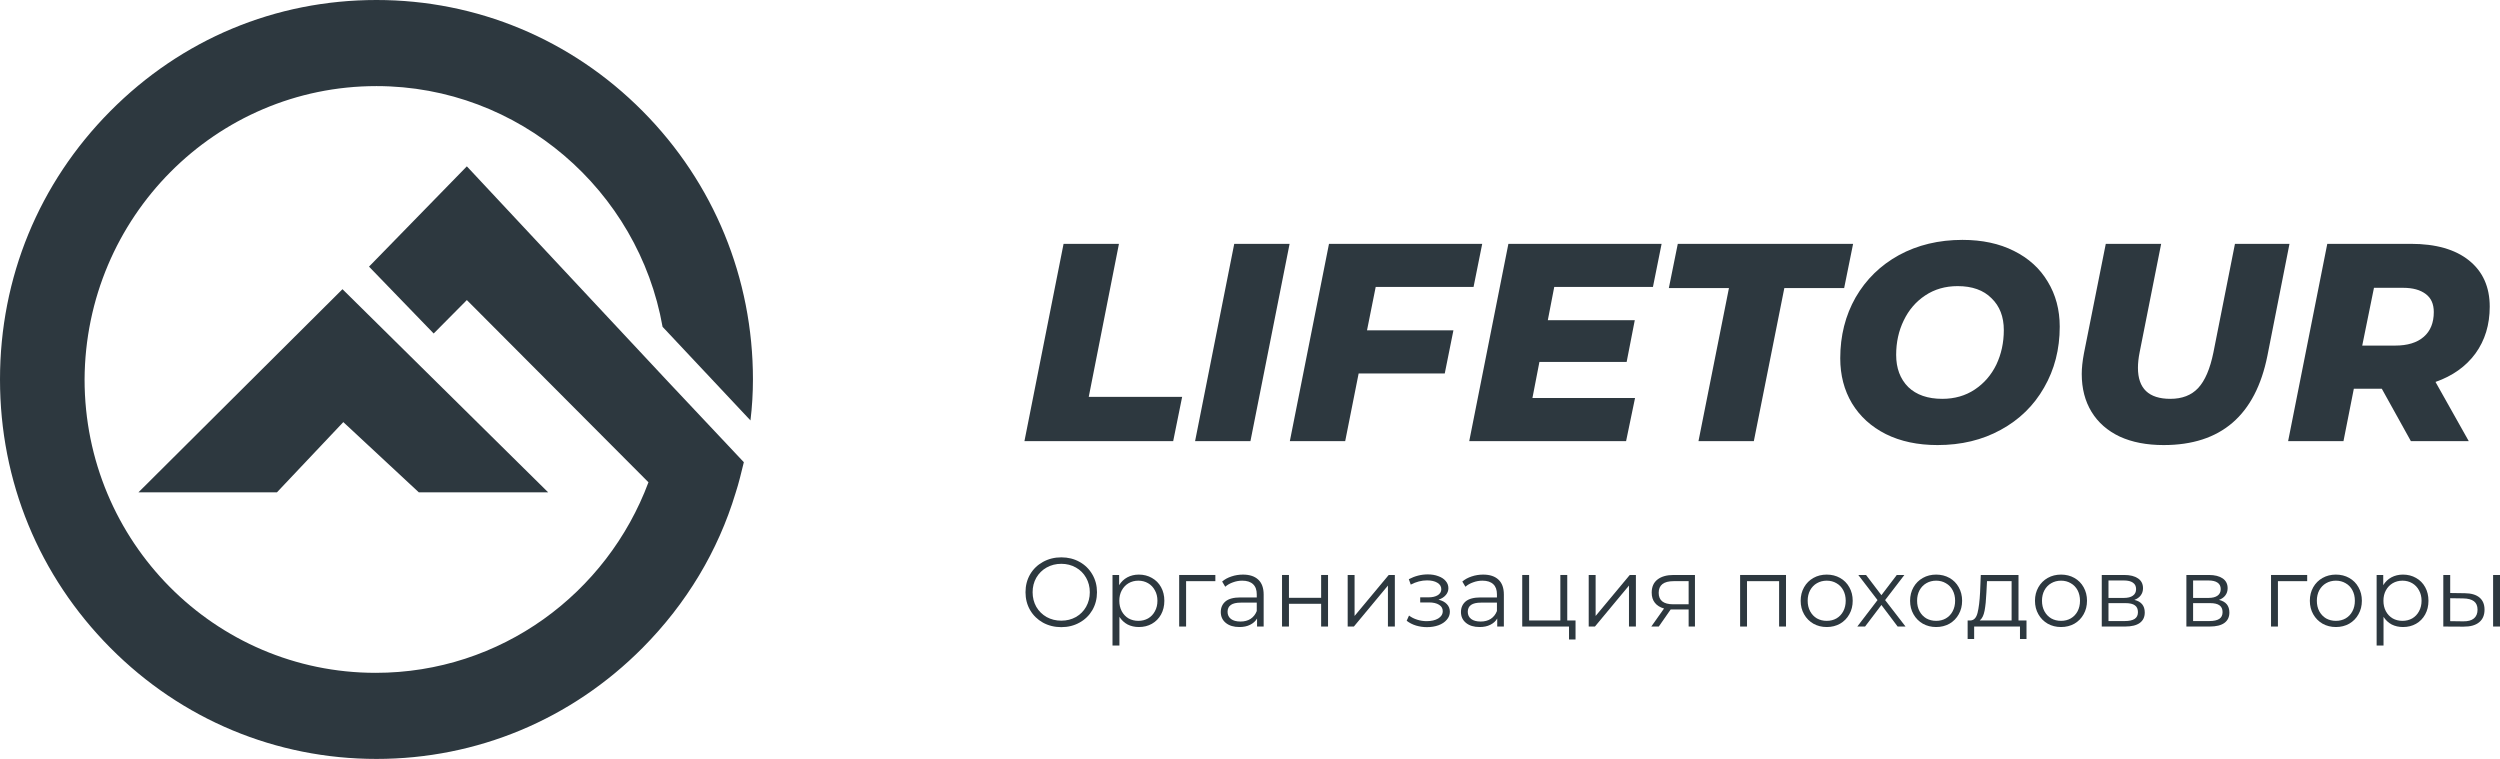
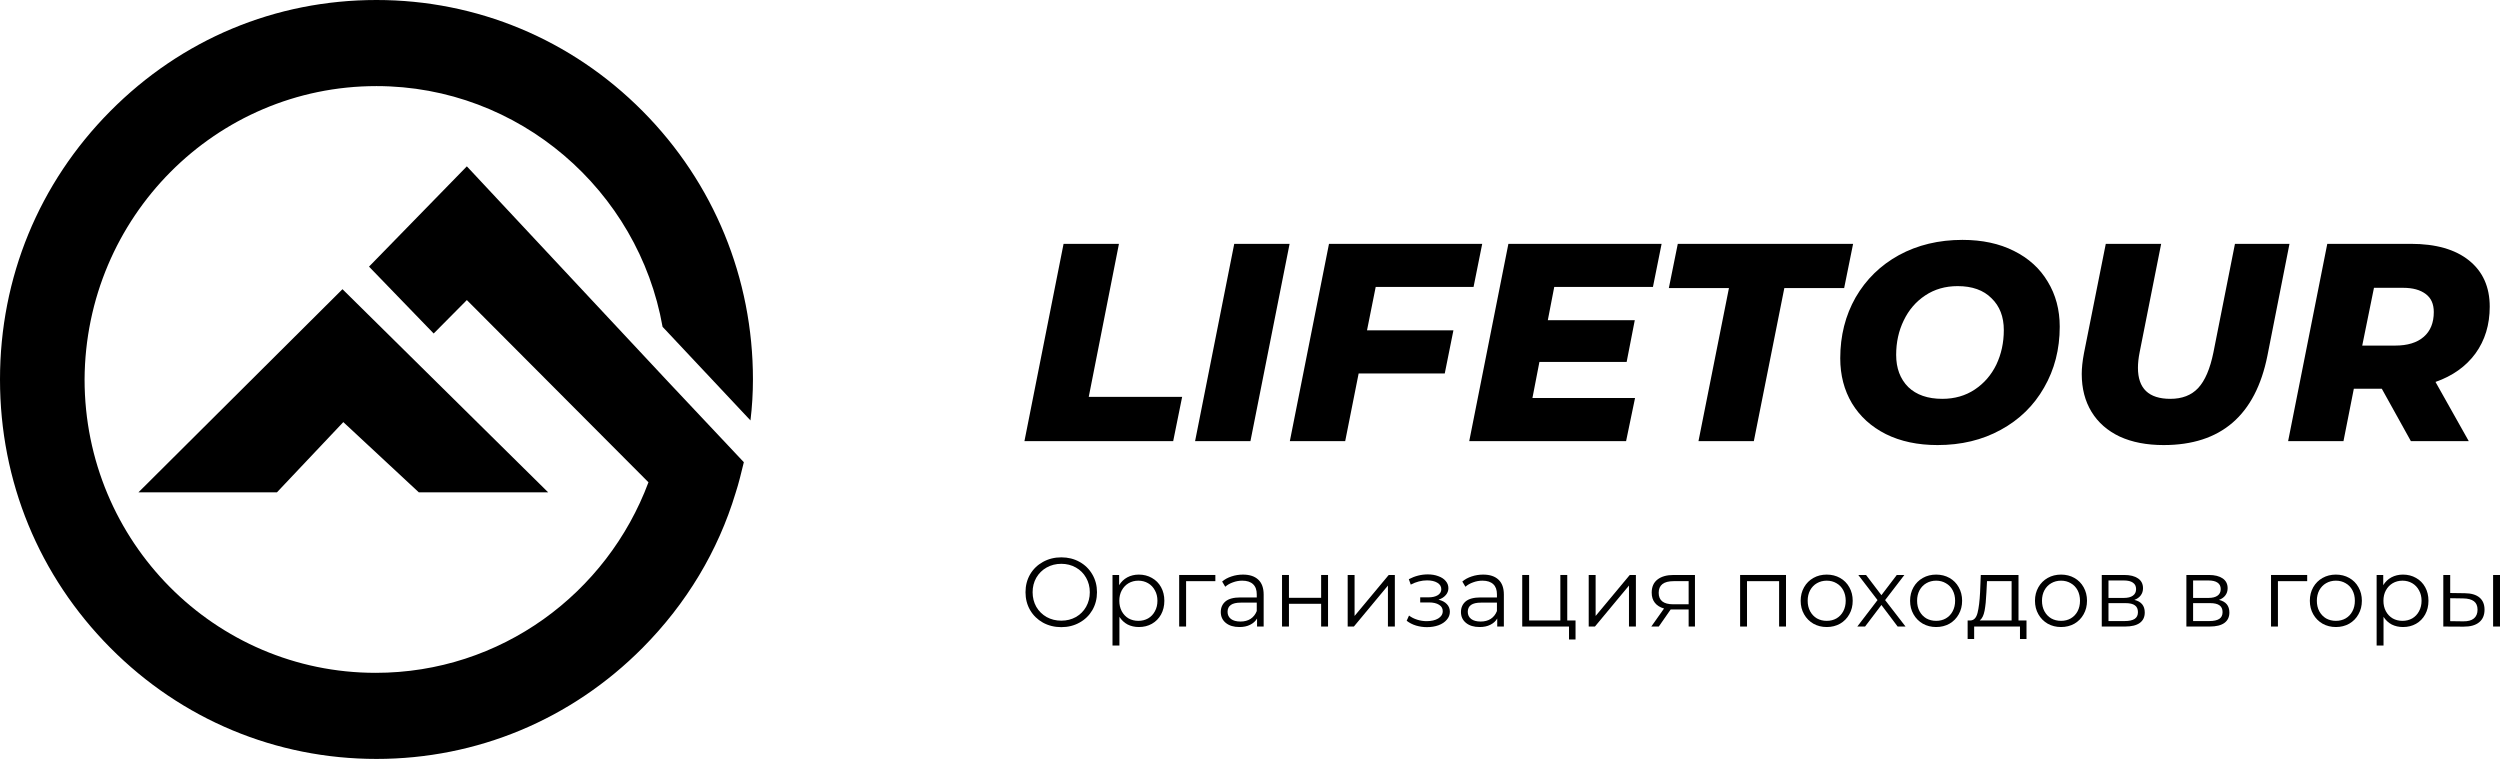
<svg xmlns="http://www.w3.org/2000/svg" width="112" height="34" viewBox="0 0 112 34" fill="none">
-   <path d="M12.408 22.055L15.38 18.91L18.761 22.055H24.556L15.343 12.956L6.204 22.055H12.408Z" fill="#2D383F" />
-   <path d="M20.915 7.452L16.532 11.945L19.429 14.941L20.915 13.443L29.051 21.606C27.194 26.586 22.439 30.143 16.829 30.143C9.622 30.143 3.789 24.264 3.789 17C3.826 9.736 9.659 3.857 16.866 3.857C23.256 3.857 28.605 8.537 29.683 14.641L33.621 18.835C33.695 18.236 33.732 17.599 33.732 17C33.732 12.469 31.986 8.2 28.791 4.98C25.596 1.76 21.361 0 16.866 0C12.334 0 8.136 1.76 4.941 4.98C1.746 8.2 0 12.432 0 17C0 21.568 1.746 25.8 4.941 29.02C8.136 32.24 12.371 34 16.866 34C21.361 34 25.596 32.24 28.791 29.02C30.76 27.035 32.172 24.676 32.952 22.093C33.101 21.643 33.212 21.156 33.324 20.707L29.906 17.075L20.915 7.452Z" fill="#2D383F" />
-   <path d="M47.648 10.924H50.129L48.776 17.78H52.96L52.559 19.762H45.895L47.648 10.924Z" fill="#2D383F" />
-   <path d="M55.294 10.924H57.774L56.02 19.762H53.54L55.294 10.924Z" fill="#2D383F" />
-   <path d="M61.631 12.856L61.242 14.8H65.113L64.725 16.732H60.867L60.265 19.762H57.785L59.539 10.924H66.403L66.015 12.856H61.631Z" fill="#2D383F" />
-   <path d="M69.63 12.856L69.342 14.346H73.238L72.874 16.214H68.966L68.653 17.83H73.25L72.849 19.762H65.822L67.576 10.924H74.44L74.052 12.856H69.63Z" fill="#2D383F" />
-   <path d="M77.457 12.906H74.764L75.165 10.924H83.019L82.618 12.906H79.938L78.572 19.762H76.092L77.457 12.906Z" fill="#2D383F" />
-   <path d="M86.802 19.939C85.917 19.939 85.144 19.775 84.485 19.447C83.833 19.118 83.328 18.66 82.969 18.07C82.618 17.481 82.443 16.808 82.443 16.05C82.443 15.04 82.673 14.131 83.132 13.323C83.6 12.515 84.247 11.884 85.073 11.429C85.909 10.975 86.856 10.747 87.917 10.747C88.802 10.747 89.57 10.912 90.222 11.24C90.882 11.568 91.387 12.027 91.737 12.616C92.097 13.205 92.276 13.879 92.276 14.636C92.276 15.646 92.042 16.555 91.575 17.363C91.115 18.171 90.468 18.803 89.633 19.257C88.806 19.712 87.863 19.939 86.802 19.939ZM87.015 17.868C87.566 17.868 88.051 17.729 88.468 17.452C88.886 17.174 89.207 16.803 89.433 16.341C89.658 15.869 89.771 15.352 89.771 14.788C89.771 14.19 89.587 13.714 89.22 13.361C88.861 12.999 88.355 12.818 87.704 12.818C87.153 12.818 86.668 12.957 86.251 13.235C85.833 13.512 85.512 13.887 85.286 14.358C85.061 14.821 84.948 15.335 84.948 15.899C84.948 16.496 85.128 16.976 85.487 17.338C85.854 17.692 86.364 17.868 87.015 17.868Z" fill="#2D383F" />
-   <path d="M96.932 19.939C96.172 19.939 95.517 19.813 94.966 19.56C94.415 19.299 93.993 18.929 93.7 18.449C93.408 17.969 93.262 17.405 93.262 16.757C93.262 16.488 93.295 16.176 93.362 15.823L94.339 10.924H96.82L95.855 15.785C95.805 16.038 95.78 16.269 95.78 16.48C95.78 17.405 96.264 17.868 97.233 17.868C97.759 17.868 98.172 17.708 98.473 17.389C98.782 17.06 99.012 16.526 99.162 15.785L100.126 10.924H102.569L101.58 15.937C101.045 18.605 99.496 19.939 96.932 19.939Z" fill="#2D383F" />
-   <path d="M111.54 13.74C111.54 14.548 111.327 15.246 110.901 15.835C110.475 16.416 109.878 16.841 109.11 17.111L110.6 19.762H108.007L106.704 17.414H105.452L104.988 19.762H102.508L104.262 10.924H108.007C109.126 10.924 109.995 11.172 110.613 11.669C111.231 12.166 111.54 12.856 111.54 13.74ZM109.034 13.98C109.034 13.618 108.913 13.348 108.671 13.171C108.429 12.986 108.091 12.894 107.656 12.894H106.354L105.828 15.482H107.306C107.857 15.482 108.283 15.352 108.583 15.091C108.884 14.83 109.034 14.459 109.034 13.98Z" fill="#2D383F" />
-   <path d="M47.546 28.096C47.244 28.096 46.969 28.028 46.723 27.893C46.479 27.756 46.287 27.569 46.148 27.331C46.011 27.094 45.943 26.828 45.943 26.532C45.943 26.236 46.011 25.97 46.148 25.733C46.287 25.496 46.479 25.31 46.723 25.175C46.969 25.038 47.244 24.969 47.546 24.969C47.848 24.969 48.12 25.036 48.361 25.171C48.605 25.305 48.797 25.493 48.936 25.733C49.075 25.97 49.145 26.236 49.145 26.532C49.145 26.828 49.075 27.096 48.936 27.336C48.797 27.573 48.605 27.759 48.361 27.893C48.12 28.028 47.848 28.096 47.546 28.096ZM47.546 27.806C47.787 27.806 48.005 27.752 48.2 27.643C48.394 27.532 48.547 27.38 48.657 27.186C48.767 26.99 48.823 26.772 48.823 26.532C48.823 26.292 48.767 26.075 48.657 25.882C48.547 25.686 48.394 25.534 48.2 25.425C48.005 25.314 47.787 25.259 47.546 25.259C47.305 25.259 47.086 25.314 46.888 25.425C46.694 25.534 46.54 25.686 46.426 25.882C46.316 26.075 46.261 26.292 46.261 26.532C46.261 26.772 46.316 26.99 46.426 27.186C46.54 27.38 46.694 27.532 46.888 27.643C47.086 27.752 47.305 27.806 47.546 27.806Z" fill="#2D383F" />
-   <path d="M51.021 25.742C51.236 25.742 51.431 25.791 51.605 25.891C51.779 25.988 51.916 26.125 52.015 26.304C52.113 26.482 52.163 26.686 52.163 26.914C52.163 27.145 52.113 27.35 52.015 27.529C51.916 27.708 51.779 27.847 51.605 27.946C51.434 28.043 51.239 28.091 51.021 28.091C50.835 28.091 50.667 28.053 50.516 27.977C50.368 27.898 50.246 27.784 50.15 27.634V28.921H49.84V25.759H50.137V26.216C50.23 26.064 50.352 25.947 50.503 25.865C50.657 25.783 50.83 25.742 51.021 25.742ZM50.999 27.814C51.159 27.814 51.304 27.778 51.435 27.705C51.566 27.629 51.667 27.522 51.74 27.384C51.816 27.247 51.853 27.09 51.853 26.914C51.853 26.738 51.816 26.583 51.74 26.449C51.667 26.311 51.566 26.204 51.435 26.128C51.304 26.052 51.159 26.014 50.999 26.014C50.837 26.014 50.69 26.052 50.559 26.128C50.431 26.204 50.33 26.311 50.254 26.449C50.182 26.583 50.145 26.738 50.145 26.914C50.145 27.09 50.182 27.247 50.254 27.384C50.33 27.522 50.431 27.629 50.559 27.705C50.69 27.778 50.837 27.814 50.999 27.814Z" fill="#2D383F" />
-   <path d="M54.448 26.036H53.137V28.069H52.827V25.759H54.448V26.036Z" fill="#2D383F" />
-   <path d="M55.684 25.742C55.983 25.742 56.212 25.818 56.372 25.97C56.532 26.119 56.612 26.342 56.612 26.637V28.069H56.316V27.709C56.246 27.829 56.143 27.923 56.006 27.99C55.873 28.058 55.713 28.091 55.527 28.091C55.271 28.091 55.068 28.03 54.917 27.907C54.766 27.784 54.691 27.621 54.691 27.419C54.691 27.223 54.76 27.065 54.9 26.945C55.042 26.825 55.267 26.765 55.575 26.765H56.303V26.624C56.303 26.425 56.247 26.274 56.137 26.172C56.027 26.067 55.865 26.014 55.653 26.014C55.508 26.014 55.369 26.039 55.235 26.089C55.102 26.135 54.987 26.201 54.891 26.286L54.752 26.053C54.868 25.954 55.007 25.878 55.17 25.825C55.332 25.77 55.504 25.742 55.684 25.742ZM55.575 27.845C55.749 27.845 55.899 27.806 56.024 27.727C56.149 27.645 56.242 27.528 56.303 27.375V26.998H55.584C55.191 26.998 54.995 27.135 54.995 27.41C54.995 27.545 55.046 27.652 55.148 27.731C55.25 27.807 55.392 27.845 55.575 27.845Z" fill="#2D383F" />
-   <path d="M57.435 25.759H57.745V26.782H59.187V25.759H59.496V28.069H59.187V27.05H57.745V28.069H57.435V25.759Z" fill="#2D383F" />
-   <path d="M60.376 25.759H60.685V27.595L62.214 25.759H62.489V28.069H62.179V26.233L60.654 28.069H60.376V25.759Z" fill="#2D383F" />
-   <path d="M64.444 26.866C64.606 26.904 64.731 26.97 64.819 27.064C64.909 27.157 64.954 27.271 64.954 27.406C64.954 27.541 64.907 27.661 64.814 27.766C64.724 27.872 64.601 27.954 64.444 28.012C64.287 28.068 64.114 28.096 63.925 28.096C63.76 28.096 63.597 28.072 63.437 28.025C63.278 27.976 63.138 27.904 63.019 27.81L63.124 27.577C63.228 27.656 63.35 27.718 63.49 27.762C63.629 27.806 63.77 27.828 63.912 27.828C64.124 27.828 64.297 27.788 64.431 27.709C64.567 27.627 64.635 27.517 64.635 27.38C64.635 27.257 64.58 27.162 64.47 27.094C64.36 27.024 64.209 26.989 64.017 26.989H63.625V26.761H63.999C64.171 26.761 64.309 26.728 64.413 26.664C64.518 26.597 64.57 26.507 64.57 26.396C64.57 26.273 64.511 26.176 64.391 26.106C64.275 26.036 64.123 26.001 63.934 26.001C63.687 26.001 63.443 26.064 63.202 26.19L63.115 25.948C63.388 25.805 63.671 25.733 63.965 25.733C64.139 25.733 64.296 25.759 64.435 25.812C64.577 25.862 64.688 25.933 64.766 26.027C64.848 26.121 64.888 26.229 64.888 26.352C64.888 26.469 64.848 26.573 64.766 26.664C64.688 26.755 64.58 26.822 64.444 26.866Z" fill="#2D383F" />
-   <path d="M66.445 25.742C66.744 25.742 66.973 25.818 67.133 25.97C67.293 26.119 67.373 26.342 67.373 26.637V28.069H67.076V27.709C67.007 27.829 66.903 27.923 66.767 27.99C66.633 28.058 66.474 28.091 66.288 28.091C66.032 28.091 65.829 28.03 65.678 27.907C65.527 27.784 65.451 27.621 65.451 27.419C65.451 27.223 65.521 27.065 65.66 26.945C65.802 26.825 66.028 26.765 66.335 26.765H67.063V26.624C67.063 26.425 67.008 26.274 66.898 26.172C66.787 26.067 66.626 26.014 66.414 26.014C66.269 26.014 66.129 26.039 65.996 26.089C65.862 26.135 65.747 26.201 65.651 26.286L65.512 26.053C65.628 25.954 65.768 25.878 65.93 25.825C66.093 25.77 66.264 25.742 66.445 25.742ZM66.335 27.845C66.51 27.845 66.659 27.806 66.784 27.727C66.909 27.645 67.002 27.528 67.063 27.375V26.998H66.344C65.952 26.998 65.756 27.135 65.756 27.41C65.756 27.545 65.807 27.652 65.909 27.731C66.01 27.807 66.153 27.845 66.335 27.845Z" fill="#2D383F" />
-   <path d="M70.584 27.797V28.649H70.292V28.069H68.196V25.759H68.505V27.797H69.904V25.759H70.213V27.797H70.584Z" fill="#2D383F" />
-   <path d="M71.174 25.759H71.484V27.595L73.013 25.759H73.288V28.069H72.978V26.233L71.453 28.069H71.174V25.759Z" fill="#2D383F" />
-   <path d="M75.934 25.759V28.069H75.651V27.305H74.845L74.314 28.069H73.978L74.549 27.261C74.372 27.211 74.235 27.127 74.139 27.006C74.043 26.886 73.996 26.734 73.996 26.55C73.996 26.292 74.083 26.096 74.257 25.961C74.431 25.827 74.669 25.759 74.972 25.759H75.934ZM74.309 26.558C74.309 26.901 74.526 27.072 74.958 27.072H75.651V26.036H74.98C74.533 26.036 74.309 26.21 74.309 26.558Z" fill="#2D383F" />
-   <path d="M80.013 25.759V28.069H79.704V26.036H78.266V28.069H77.957V25.759H80.013Z" fill="#2D383F" />
-   <path d="M81.838 28.091C81.617 28.091 81.418 28.041 81.241 27.942C81.064 27.839 80.924 27.699 80.823 27.52C80.721 27.342 80.67 27.14 80.67 26.914C80.67 26.689 80.721 26.487 80.823 26.308C80.924 26.13 81.064 25.991 81.241 25.891C81.418 25.791 81.617 25.742 81.838 25.742C82.059 25.742 82.258 25.791 82.435 25.891C82.612 25.991 82.75 26.13 82.849 26.308C82.951 26.487 83.001 26.689 83.001 26.914C83.001 27.14 82.951 27.342 82.849 27.52C82.75 27.699 82.612 27.839 82.435 27.942C82.258 28.041 82.059 28.091 81.838 28.091ZM81.838 27.814C82.001 27.814 82.146 27.778 82.274 27.705C82.404 27.629 82.506 27.522 82.579 27.384C82.651 27.247 82.688 27.09 82.688 26.914C82.688 26.738 82.651 26.582 82.579 26.444C82.506 26.307 82.404 26.201 82.274 26.128C82.146 26.052 82.001 26.014 81.838 26.014C81.675 26.014 81.529 26.052 81.398 26.128C81.27 26.201 81.168 26.307 81.093 26.444C81.02 26.582 80.984 26.738 80.984 26.914C80.984 27.09 81.02 27.247 81.093 27.384C81.168 27.522 81.27 27.629 81.398 27.705C81.529 27.778 81.675 27.814 81.838 27.814Z" fill="#2D383F" />
-   <path d="M85.015 28.069L84.287 27.103L83.555 28.069H83.207L84.113 26.884L83.251 25.759H83.599L84.287 26.664L84.976 25.759H85.316L84.453 26.884L85.368 28.069H85.015Z" fill="#2D383F" />
-   <path d="M86.74 28.091C86.519 28.091 86.32 28.041 86.143 27.942C85.966 27.839 85.826 27.699 85.725 27.52C85.623 27.342 85.572 27.14 85.572 26.914C85.572 26.689 85.623 26.487 85.725 26.308C85.826 26.13 85.966 25.991 86.143 25.891C86.32 25.791 86.519 25.742 86.74 25.742C86.96 25.742 87.159 25.791 87.337 25.891C87.514 25.991 87.652 26.13 87.751 26.308C87.852 26.487 87.903 26.689 87.903 26.914C87.903 27.14 87.852 27.342 87.751 27.52C87.652 27.699 87.514 27.839 87.337 27.942C87.159 28.041 86.96 28.091 86.74 28.091ZM86.74 27.814C86.902 27.814 87.048 27.778 87.175 27.705C87.306 27.629 87.408 27.522 87.48 27.384C87.553 27.247 87.589 27.09 87.589 26.914C87.589 26.738 87.553 26.582 87.48 26.444C87.408 26.307 87.306 26.201 87.175 26.128C87.048 26.052 86.902 26.014 86.74 26.014C86.577 26.014 86.43 26.052 86.3 26.128C86.172 26.201 86.07 26.307 85.995 26.444C85.922 26.582 85.886 26.738 85.886 26.914C85.886 27.09 85.922 27.247 85.995 27.384C86.07 27.522 86.172 27.629 86.3 27.705C86.43 27.778 86.577 27.814 86.74 27.814Z" fill="#2D383F" />
-   <path d="M90.787 27.797V28.627H90.495V28.069H88.442V28.627H88.15V27.797H88.281C88.435 27.788 88.54 27.674 88.595 27.454C88.65 27.235 88.688 26.927 88.708 26.532L88.739 25.759H90.429V27.797H90.787ZM88.991 26.55C88.977 26.878 88.949 27.148 88.909 27.362C88.868 27.573 88.795 27.718 88.691 27.797H90.12V26.036H89.018L88.991 26.55Z" fill="#2D383F" />
-   <path d="M92.335 28.091C92.114 28.091 91.915 28.041 91.738 27.942C91.561 27.839 91.421 27.699 91.32 27.52C91.218 27.342 91.167 27.14 91.167 26.914C91.167 26.689 91.218 26.487 91.32 26.308C91.421 26.13 91.561 25.991 91.738 25.891C91.915 25.791 92.114 25.742 92.335 25.742C92.556 25.742 92.755 25.791 92.932 25.891C93.109 25.991 93.247 26.13 93.346 26.308C93.447 26.487 93.498 26.689 93.498 26.914C93.498 27.14 93.447 27.342 93.346 27.52C93.247 27.699 93.109 27.839 92.932 27.942C92.755 28.041 92.556 28.091 92.335 28.091ZM92.335 27.814C92.498 27.814 92.643 27.778 92.77 27.705C92.901 27.629 93.003 27.522 93.076 27.384C93.148 27.247 93.184 27.09 93.184 26.914C93.184 26.738 93.148 26.582 93.076 26.444C93.003 26.307 92.901 26.201 92.77 26.128C92.643 26.052 92.498 26.014 92.335 26.014C92.172 26.014 92.025 26.052 91.895 26.128C91.767 26.201 91.665 26.307 91.59 26.444C91.517 26.582 91.481 26.738 91.481 26.914C91.481 27.09 91.517 27.247 91.59 27.384C91.665 27.522 91.767 27.629 91.895 27.705C92.025 27.778 92.172 27.814 92.335 27.814Z" fill="#2D383F" />
-   <path d="M95.619 26.875C95.93 26.948 96.085 27.137 96.085 27.441C96.085 27.643 96.011 27.798 95.863 27.907C95.715 28.015 95.494 28.069 95.201 28.069H94.159V25.759H95.17C95.432 25.759 95.636 25.811 95.784 25.913C95.933 26.015 96.007 26.162 96.007 26.352C96.007 26.478 95.972 26.586 95.902 26.677C95.835 26.765 95.741 26.831 95.619 26.875ZM94.46 26.787H95.148C95.326 26.787 95.461 26.753 95.553 26.686C95.649 26.619 95.697 26.52 95.697 26.392C95.697 26.263 95.649 26.166 95.553 26.102C95.461 26.037 95.326 26.005 95.148 26.005H94.46V26.787ZM95.188 27.823C95.385 27.823 95.533 27.791 95.632 27.727C95.731 27.662 95.78 27.561 95.78 27.424C95.78 27.286 95.735 27.185 95.645 27.121C95.555 27.053 95.413 27.02 95.218 27.02H94.46V27.823H95.188Z" fill="#2D383F" />
-   <path d="M99.41 26.875C99.721 26.948 99.876 27.137 99.876 27.441C99.876 27.643 99.802 27.798 99.654 27.907C99.506 28.015 99.285 28.069 98.992 28.069H97.95V25.759H98.961C99.223 25.759 99.427 25.811 99.576 25.913C99.724 26.015 99.798 26.162 99.798 26.352C99.798 26.478 99.763 26.586 99.693 26.677C99.626 26.765 99.532 26.831 99.41 26.875ZM98.251 26.787H98.939C99.117 26.787 99.252 26.753 99.345 26.686C99.441 26.619 99.488 26.52 99.488 26.392C99.488 26.263 99.441 26.166 99.345 26.102C99.252 26.037 99.117 26.005 98.939 26.005H98.251V26.787ZM98.979 27.823C99.176 27.823 99.324 27.791 99.423 27.727C99.522 27.662 99.571 27.561 99.571 27.424C99.571 27.286 99.526 27.185 99.436 27.121C99.346 27.053 99.204 27.02 99.009 27.02H98.251V27.823H98.979Z" fill="#2D383F" />
-   <path d="M103.362 26.036H102.051V28.069H101.742V25.759H103.362V26.036Z" fill="#2D383F" />
-   <path d="M104.648 28.091C104.428 28.091 104.229 28.041 104.052 27.942C103.874 27.839 103.735 27.699 103.633 27.52C103.532 27.342 103.481 27.14 103.481 26.914C103.481 26.689 103.532 26.487 103.633 26.308C103.735 26.13 103.874 25.991 104.052 25.891C104.229 25.791 104.428 25.742 104.648 25.742C104.869 25.742 105.068 25.791 105.245 25.891C105.423 25.991 105.561 26.13 105.659 26.308C105.761 26.487 105.812 26.689 105.812 26.914C105.812 27.14 105.761 27.342 105.659 27.52C105.561 27.699 105.423 27.839 105.245 27.942C105.068 28.041 104.869 28.091 104.648 28.091ZM104.648 27.814C104.811 27.814 104.956 27.778 105.084 27.705C105.215 27.629 105.317 27.522 105.389 27.384C105.462 27.247 105.498 27.09 105.498 26.914C105.498 26.738 105.462 26.582 105.389 26.444C105.317 26.307 105.215 26.201 105.084 26.128C104.956 26.052 104.811 26.014 104.648 26.014C104.486 26.014 104.339 26.052 104.208 26.128C104.081 26.201 103.979 26.307 103.903 26.444C103.831 26.582 103.795 26.738 103.795 26.914C103.795 27.09 103.831 27.247 103.903 27.384C103.979 27.522 104.081 27.629 104.208 27.705C104.339 27.778 104.486 27.814 104.648 27.814Z" fill="#2D383F" />
-   <path d="M107.654 25.742C107.869 25.742 108.063 25.791 108.238 25.891C108.412 25.988 108.548 26.125 108.647 26.304C108.746 26.482 108.795 26.686 108.795 26.914C108.795 27.145 108.746 27.35 108.647 27.529C108.548 27.708 108.412 27.847 108.238 27.946C108.066 28.043 107.872 28.091 107.654 28.091C107.468 28.091 107.299 28.053 107.148 27.977C107 27.898 106.878 27.784 106.782 27.634V28.921H106.473V25.759H106.769V26.216C106.862 26.064 106.984 25.947 107.135 25.865C107.289 25.783 107.462 25.742 107.654 25.742ZM107.632 27.814C107.792 27.814 107.937 27.778 108.068 27.705C108.198 27.629 108.3 27.522 108.373 27.384C108.448 27.247 108.486 27.09 108.486 26.914C108.486 26.738 108.448 26.583 108.373 26.449C108.3 26.311 108.198 26.204 108.068 26.128C107.937 26.052 107.792 26.014 107.632 26.014C107.469 26.014 107.323 26.052 107.192 26.128C107.064 26.204 106.962 26.311 106.887 26.449C106.814 26.583 106.778 26.738 106.778 26.914C106.778 27.09 106.814 27.247 106.887 27.384C106.962 27.522 107.064 27.629 107.192 27.705C107.323 27.778 107.469 27.814 107.632 27.814Z" fill="#2D383F" />
-   <path d="M110.423 26.576C110.71 26.579 110.93 26.643 111.081 26.769C111.232 26.895 111.307 27.077 111.307 27.314C111.307 27.56 111.226 27.749 111.063 27.88C110.901 28.012 110.668 28.076 110.366 28.074L109.46 28.069V25.759H109.769V26.567L110.423 26.576ZM111.691 25.759H112V28.069H111.691V25.759ZM110.349 27.836C110.561 27.839 110.72 27.797 110.828 27.709C110.938 27.618 110.994 27.487 110.994 27.314C110.994 27.144 110.94 27.018 110.832 26.936C110.725 26.854 110.564 26.812 110.349 26.809L109.769 26.8V27.828L110.349 27.836Z" fill="#2D383F" />
+   <path d="M12.408 22.055L15.38 18.91L18.761 22.055H24.556L15.343 12.956L6.204 22.055H12.408Z" fill="currentColor" />
+   <path d="M20.915 7.452L16.532 11.945L19.429 14.941L20.915 13.443L29.051 21.606C27.194 26.586 22.439 30.143 16.829 30.143C9.622 30.143 3.789 24.264 3.789 17C3.826 9.736 9.659 3.857 16.866 3.857C23.256 3.857 28.605 8.537 29.683 14.641L33.621 18.835C33.695 18.236 33.732 17.599 33.732 17C33.732 12.469 31.986 8.2 28.791 4.98C25.596 1.76 21.361 0 16.866 0C12.334 0 8.136 1.76 4.941 4.98C1.746 8.2 0 12.432 0 17C0 21.568 1.746 25.8 4.941 29.02C8.136 32.24 12.371 34 16.866 34C21.361 34 25.596 32.24 28.791 29.02C30.76 27.035 32.172 24.676 32.952 22.093C33.101 21.643 33.212 21.156 33.324 20.707L29.906 17.075L20.915 7.452Z" fill="currentColor" />
+   <path d="M47.648 10.924H50.129L48.776 17.78H52.96L52.559 19.762H45.895L47.648 10.924Z" fill="currentColor" />
+   <path d="M55.294 10.924H57.774L56.02 19.762H53.54L55.294 10.924Z" fill="currentColor" />
+   <path d="M61.631 12.856L61.242 14.8H65.113L64.725 16.732H60.867L60.265 19.762H57.785L59.539 10.924H66.403L66.015 12.856H61.631Z" fill="currentColor" />
+   <path d="M69.63 12.856L69.342 14.346H73.238L72.874 16.214H68.966L68.653 17.83H73.25L72.849 19.762H65.822L67.576 10.924H74.44L74.052 12.856H69.63Z" fill="currentColor" />
+   <path d="M77.457 12.906H74.764L75.165 10.924H83.019L82.618 12.906H79.938L78.572 19.762H76.092L77.457 12.906Z" fill="currentColor" />
+   <path d="M86.802 19.939C85.917 19.939 85.144 19.775 84.485 19.447C83.833 19.118 83.328 18.66 82.969 18.07C82.618 17.481 82.443 16.808 82.443 16.05C82.443 15.04 82.673 14.131 83.132 13.323C83.6 12.515 84.247 11.884 85.073 11.429C85.909 10.975 86.856 10.747 87.917 10.747C88.802 10.747 89.57 10.912 90.222 11.24C90.882 11.568 91.387 12.027 91.737 12.616C92.097 13.205 92.276 13.879 92.276 14.636C92.276 15.646 92.042 16.555 91.575 17.363C91.115 18.171 90.468 18.803 89.633 19.257C88.806 19.712 87.863 19.939 86.802 19.939ZM87.015 17.868C87.566 17.868 88.051 17.729 88.468 17.452C88.886 17.174 89.207 16.803 89.433 16.341C89.658 15.869 89.771 15.352 89.771 14.788C89.771 14.19 89.587 13.714 89.22 13.361C88.861 12.999 88.355 12.818 87.704 12.818C87.153 12.818 86.668 12.957 86.251 13.235C85.833 13.512 85.512 13.887 85.286 14.358C85.061 14.821 84.948 15.335 84.948 15.899C84.948 16.496 85.128 16.976 85.487 17.338C85.854 17.692 86.364 17.868 87.015 17.868Z" fill="currentColor" />
+   <path d="M96.932 19.939C96.172 19.939 95.517 19.813 94.966 19.56C94.415 19.299 93.993 18.929 93.7 18.449C93.408 17.969 93.262 17.405 93.262 16.757C93.262 16.488 93.295 16.176 93.362 15.823L94.339 10.924H96.82L95.855 15.785C95.805 16.038 95.78 16.269 95.78 16.48C95.78 17.405 96.264 17.868 97.233 17.868C97.759 17.868 98.172 17.708 98.473 17.389C98.782 17.06 99.012 16.526 99.162 15.785L100.126 10.924H102.569L101.58 15.937C101.045 18.605 99.496 19.939 96.932 19.939Z" fill="currentColor" />
+   <path d="M111.54 13.74C111.54 14.548 111.327 15.246 110.901 15.835C110.475 16.416 109.878 16.841 109.11 17.111L110.6 19.762H108.007L106.704 17.414H105.452L104.988 19.762H102.508L104.262 10.924H108.007C109.126 10.924 109.995 11.172 110.613 11.669C111.231 12.166 111.54 12.856 111.54 13.74ZM109.034 13.98C109.034 13.618 108.913 13.348 108.671 13.171C108.429 12.986 108.091 12.894 107.656 12.894H106.354L105.828 15.482H107.306C107.857 15.482 108.283 15.352 108.583 15.091C108.884 14.83 109.034 14.459 109.034 13.98Z" fill="currentColor" />
+   <path d="M47.546 28.096C47.244 28.096 46.969 28.028 46.723 27.893C46.479 27.756 46.287 27.569 46.148 27.331C46.011 27.094 45.943 26.828 45.943 26.532C45.943 26.236 46.011 25.97 46.148 25.733C46.287 25.496 46.479 25.31 46.723 25.175C46.969 25.038 47.244 24.969 47.546 24.969C47.848 24.969 48.12 25.036 48.361 25.171C48.605 25.305 48.797 25.493 48.936 25.733C49.075 25.97 49.145 26.236 49.145 26.532C49.145 26.828 49.075 27.096 48.936 27.336C48.797 27.573 48.605 27.759 48.361 27.893C48.12 28.028 47.848 28.096 47.546 28.096ZM47.546 27.806C47.787 27.806 48.005 27.752 48.2 27.643C48.394 27.532 48.547 27.38 48.657 27.186C48.767 26.99 48.823 26.772 48.823 26.532C48.823 26.292 48.767 26.075 48.657 25.882C48.547 25.686 48.394 25.534 48.2 25.425C48.005 25.314 47.787 25.259 47.546 25.259C47.305 25.259 47.086 25.314 46.888 25.425C46.694 25.534 46.54 25.686 46.426 25.882C46.316 26.075 46.261 26.292 46.261 26.532C46.261 26.772 46.316 26.99 46.426 27.186C46.54 27.38 46.694 27.532 46.888 27.643C47.086 27.752 47.305 27.806 47.546 27.806Z" fill="currentColor" />
+   <path d="M51.021 25.742C51.236 25.742 51.431 25.791 51.605 25.891C51.779 25.988 51.916 26.125 52.015 26.304C52.113 26.482 52.163 26.686 52.163 26.914C52.163 27.145 52.113 27.35 52.015 27.529C51.916 27.708 51.779 27.847 51.605 27.946C51.434 28.043 51.239 28.091 51.021 28.091C50.835 28.091 50.667 28.053 50.516 27.977C50.368 27.898 50.246 27.784 50.15 27.634V28.921H49.84V25.759H50.137V26.216C50.23 26.064 50.352 25.947 50.503 25.865C50.657 25.783 50.83 25.742 51.021 25.742ZM50.999 27.814C51.159 27.814 51.304 27.778 51.435 27.705C51.566 27.629 51.667 27.522 51.74 27.384C51.816 27.247 51.853 27.09 51.853 26.914C51.853 26.738 51.816 26.583 51.74 26.449C51.667 26.311 51.566 26.204 51.435 26.128C51.304 26.052 51.159 26.014 50.999 26.014C50.837 26.014 50.69 26.052 50.559 26.128C50.431 26.204 50.33 26.311 50.254 26.449C50.182 26.583 50.145 26.738 50.145 26.914C50.145 27.09 50.182 27.247 50.254 27.384C50.33 27.522 50.431 27.629 50.559 27.705C50.69 27.778 50.837 27.814 50.999 27.814Z" fill="currentColor" />
+   <path d="M54.448 26.036H53.137V28.069H52.827V25.759H54.448V26.036Z" fill="currentColor" />
+   <path d="M55.684 25.742C55.983 25.742 56.212 25.818 56.372 25.97C56.532 26.119 56.612 26.342 56.612 26.637V28.069H56.316V27.709C56.246 27.829 56.143 27.923 56.006 27.99C55.873 28.058 55.713 28.091 55.527 28.091C55.271 28.091 55.068 28.03 54.917 27.907C54.766 27.784 54.691 27.621 54.691 27.419C54.691 27.223 54.76 27.065 54.9 26.945C55.042 26.825 55.267 26.765 55.575 26.765H56.303V26.624C56.303 26.425 56.247 26.274 56.137 26.172C56.027 26.067 55.865 26.014 55.653 26.014C55.508 26.014 55.369 26.039 55.235 26.089C55.102 26.135 54.987 26.201 54.891 26.286L54.752 26.053C54.868 25.954 55.007 25.878 55.17 25.825C55.332 25.77 55.504 25.742 55.684 25.742ZM55.575 27.845C55.749 27.845 55.899 27.806 56.024 27.727C56.149 27.645 56.242 27.528 56.303 27.375V26.998H55.584C55.191 26.998 54.995 27.135 54.995 27.41C54.995 27.545 55.046 27.652 55.148 27.731C55.25 27.807 55.392 27.845 55.575 27.845Z" fill="currentColor" />
+   <path d="M57.435 25.759H57.745V26.782H59.187V25.759H59.496V28.069H59.187V27.05H57.745V28.069H57.435V25.759Z" fill="currentColor" />
+   <path d="M60.376 25.759H60.685V27.595L62.214 25.759H62.489V28.069H62.179V26.233L60.654 28.069H60.376V25.759Z" fill="currentColor" />
+   <path d="M64.444 26.866C64.606 26.904 64.731 26.97 64.819 27.064C64.909 27.157 64.954 27.271 64.954 27.406C64.954 27.541 64.907 27.661 64.814 27.766C64.724 27.872 64.601 27.954 64.444 28.012C64.287 28.068 64.114 28.096 63.925 28.096C63.76 28.096 63.597 28.072 63.437 28.025C63.278 27.976 63.138 27.904 63.019 27.81L63.124 27.577C63.228 27.656 63.35 27.718 63.49 27.762C63.629 27.806 63.77 27.828 63.912 27.828C64.124 27.828 64.297 27.788 64.431 27.709C64.567 27.627 64.635 27.517 64.635 27.38C64.635 27.257 64.58 27.162 64.47 27.094C64.36 27.024 64.209 26.989 64.017 26.989H63.625V26.761H63.999C64.171 26.761 64.309 26.728 64.413 26.664C64.518 26.597 64.57 26.507 64.57 26.396C64.57 26.273 64.511 26.176 64.391 26.106C64.275 26.036 64.123 26.001 63.934 26.001C63.687 26.001 63.443 26.064 63.202 26.19L63.115 25.948C63.388 25.805 63.671 25.733 63.965 25.733C64.139 25.733 64.296 25.759 64.435 25.812C64.577 25.862 64.688 25.933 64.766 26.027C64.848 26.121 64.888 26.229 64.888 26.352C64.888 26.469 64.848 26.573 64.766 26.664C64.688 26.755 64.58 26.822 64.444 26.866Z" fill="currentColor" />
+   <path d="M66.445 25.742C66.744 25.742 66.973 25.818 67.133 25.97C67.293 26.119 67.373 26.342 67.373 26.637V28.069H67.076V27.709C67.007 27.829 66.903 27.923 66.767 27.99C66.633 28.058 66.474 28.091 66.288 28.091C66.032 28.091 65.829 28.03 65.678 27.907C65.527 27.784 65.451 27.621 65.451 27.419C65.451 27.223 65.521 27.065 65.66 26.945C65.802 26.825 66.028 26.765 66.335 26.765H67.063V26.624C67.063 26.425 67.008 26.274 66.898 26.172C66.787 26.067 66.626 26.014 66.414 26.014C66.269 26.014 66.129 26.039 65.996 26.089C65.862 26.135 65.747 26.201 65.651 26.286L65.512 26.053C65.628 25.954 65.768 25.878 65.93 25.825C66.093 25.77 66.264 25.742 66.445 25.742ZM66.335 27.845C66.51 27.845 66.659 27.806 66.784 27.727C66.909 27.645 67.002 27.528 67.063 27.375V26.998H66.344C65.952 26.998 65.756 27.135 65.756 27.41C65.756 27.545 65.807 27.652 65.909 27.731C66.01 27.807 66.153 27.845 66.335 27.845Z" fill="currentColor" />
+   <path d="M70.584 27.797V28.649H70.292V28.069H68.196V25.759H68.505V27.797H69.904V25.759H70.213V27.797H70.584Z" fill="currentColor" />
+   <path d="M71.174 25.759H71.484V27.595L73.013 25.759H73.288V28.069H72.978V26.233L71.453 28.069H71.174V25.759Z" fill="currentColor" />
+   <path d="M75.934 25.759V28.069H75.651V27.305H74.845L74.314 28.069H73.978L74.549 27.261C74.372 27.211 74.235 27.127 74.139 27.006C74.043 26.886 73.996 26.734 73.996 26.55C73.996 26.292 74.083 26.096 74.257 25.961C74.431 25.827 74.669 25.759 74.972 25.759H75.934ZM74.309 26.558C74.309 26.901 74.526 27.072 74.958 27.072H75.651V26.036H74.98C74.533 26.036 74.309 26.21 74.309 26.558Z" fill="currentColor" />
+   <path d="M80.013 25.759V28.069H79.704V26.036H78.266V28.069H77.957V25.759H80.013Z" fill="currentColor" />
+   <path d="M81.838 28.091C81.617 28.091 81.418 28.041 81.241 27.942C81.064 27.839 80.924 27.699 80.823 27.52C80.721 27.342 80.67 27.14 80.67 26.914C80.67 26.689 80.721 26.487 80.823 26.308C80.924 26.13 81.064 25.991 81.241 25.891C81.418 25.791 81.617 25.742 81.838 25.742C82.059 25.742 82.258 25.791 82.435 25.891C82.612 25.991 82.75 26.13 82.849 26.308C82.951 26.487 83.001 26.689 83.001 26.914C83.001 27.14 82.951 27.342 82.849 27.52C82.75 27.699 82.612 27.839 82.435 27.942C82.258 28.041 82.059 28.091 81.838 28.091ZM81.838 27.814C82.001 27.814 82.146 27.778 82.274 27.705C82.404 27.629 82.506 27.522 82.579 27.384C82.651 27.247 82.688 27.09 82.688 26.914C82.688 26.738 82.651 26.582 82.579 26.444C82.506 26.307 82.404 26.201 82.274 26.128C82.146 26.052 82.001 26.014 81.838 26.014C81.675 26.014 81.529 26.052 81.398 26.128C81.27 26.201 81.168 26.307 81.093 26.444C81.02 26.582 80.984 26.738 80.984 26.914C80.984 27.09 81.02 27.247 81.093 27.384C81.168 27.522 81.27 27.629 81.398 27.705C81.529 27.778 81.675 27.814 81.838 27.814Z" fill="currentColor" />
+   <path d="M85.015 28.069L84.287 27.103L83.555 28.069H83.207L84.113 26.884L83.251 25.759H83.599L84.287 26.664L84.976 25.759H85.316L84.453 26.884L85.368 28.069H85.015Z" fill="currentColor" />
+   <path d="M86.74 28.091C86.519 28.091 86.32 28.041 86.143 27.942C85.966 27.839 85.826 27.699 85.725 27.52C85.623 27.342 85.572 27.14 85.572 26.914C85.572 26.689 85.623 26.487 85.725 26.308C85.826 26.13 85.966 25.991 86.143 25.891C86.32 25.791 86.519 25.742 86.74 25.742C86.96 25.742 87.159 25.791 87.337 25.891C87.514 25.991 87.652 26.13 87.751 26.308C87.852 26.487 87.903 26.689 87.903 26.914C87.903 27.14 87.852 27.342 87.751 27.52C87.652 27.699 87.514 27.839 87.337 27.942C87.159 28.041 86.96 28.091 86.74 28.091ZM86.74 27.814C86.902 27.814 87.048 27.778 87.175 27.705C87.306 27.629 87.408 27.522 87.48 27.384C87.553 27.247 87.589 27.09 87.589 26.914C87.589 26.738 87.553 26.582 87.48 26.444C87.408 26.307 87.306 26.201 87.175 26.128C87.048 26.052 86.902 26.014 86.74 26.014C86.577 26.014 86.43 26.052 86.3 26.128C86.172 26.201 86.07 26.307 85.995 26.444C85.922 26.582 85.886 26.738 85.886 26.914C85.886 27.09 85.922 27.247 85.995 27.384C86.07 27.522 86.172 27.629 86.3 27.705C86.43 27.778 86.577 27.814 86.74 27.814Z" fill="currentColor" />
+   <path d="M90.787 27.797V28.627H90.495V28.069H88.442V28.627H88.15V27.797H88.281C88.435 27.788 88.54 27.674 88.595 27.454C88.65 27.235 88.688 26.927 88.708 26.532L88.739 25.759H90.429V27.797H90.787ZM88.991 26.55C88.977 26.878 88.949 27.148 88.909 27.362C88.868 27.573 88.795 27.718 88.691 27.797H90.12V26.036H89.018L88.991 26.55Z" fill="currentColor" />
+   <path d="M92.335 28.091C92.114 28.091 91.915 28.041 91.738 27.942C91.561 27.839 91.421 27.699 91.32 27.52C91.218 27.342 91.167 27.14 91.167 26.914C91.167 26.689 91.218 26.487 91.32 26.308C91.421 26.13 91.561 25.991 91.738 25.891C91.915 25.791 92.114 25.742 92.335 25.742C92.556 25.742 92.755 25.791 92.932 25.891C93.109 25.991 93.247 26.13 93.346 26.308C93.447 26.487 93.498 26.689 93.498 26.914C93.498 27.14 93.447 27.342 93.346 27.52C93.247 27.699 93.109 27.839 92.932 27.942C92.755 28.041 92.556 28.091 92.335 28.091ZM92.335 27.814C92.498 27.814 92.643 27.778 92.77 27.705C92.901 27.629 93.003 27.522 93.076 27.384C93.148 27.247 93.184 27.09 93.184 26.914C93.184 26.738 93.148 26.582 93.076 26.444C93.003 26.307 92.901 26.201 92.77 26.128C92.643 26.052 92.498 26.014 92.335 26.014C92.172 26.014 92.025 26.052 91.895 26.128C91.767 26.201 91.665 26.307 91.59 26.444C91.517 26.582 91.481 26.738 91.481 26.914C91.481 27.09 91.517 27.247 91.59 27.384C91.665 27.522 91.767 27.629 91.895 27.705C92.025 27.778 92.172 27.814 92.335 27.814Z" fill="currentColor" />
+   <path d="M95.619 26.875C95.93 26.948 96.085 27.137 96.085 27.441C96.085 27.643 96.011 27.798 95.863 27.907C95.715 28.015 95.494 28.069 95.201 28.069H94.159V25.759H95.17C95.432 25.759 95.636 25.811 95.784 25.913C95.933 26.015 96.007 26.162 96.007 26.352C96.007 26.478 95.972 26.586 95.902 26.677C95.835 26.765 95.741 26.831 95.619 26.875ZM94.46 26.787H95.148C95.326 26.787 95.461 26.753 95.553 26.686C95.649 26.619 95.697 26.52 95.697 26.392C95.697 26.263 95.649 26.166 95.553 26.102C95.461 26.037 95.326 26.005 95.148 26.005H94.46V26.787ZM95.188 27.823C95.385 27.823 95.533 27.791 95.632 27.727C95.731 27.662 95.78 27.561 95.78 27.424C95.78 27.286 95.735 27.185 95.645 27.121C95.555 27.053 95.413 27.02 95.218 27.02H94.46V27.823H95.188Z" fill="currentColor" />
+   <path d="M99.41 26.875C99.721 26.948 99.876 27.137 99.876 27.441C99.876 27.643 99.802 27.798 99.654 27.907C99.506 28.015 99.285 28.069 98.992 28.069H97.95V25.759H98.961C99.223 25.759 99.427 25.811 99.576 25.913C99.724 26.015 99.798 26.162 99.798 26.352C99.798 26.478 99.763 26.586 99.693 26.677C99.626 26.765 99.532 26.831 99.41 26.875ZM98.251 26.787H98.939C99.117 26.787 99.252 26.753 99.345 26.686C99.441 26.619 99.488 26.52 99.488 26.392C99.488 26.263 99.441 26.166 99.345 26.102C99.252 26.037 99.117 26.005 98.939 26.005H98.251V26.787ZM98.979 27.823C99.176 27.823 99.324 27.791 99.423 27.727C99.522 27.662 99.571 27.561 99.571 27.424C99.571 27.286 99.526 27.185 99.436 27.121C99.346 27.053 99.204 27.02 99.009 27.02H98.251V27.823H98.979Z" fill="currentColor" />
+   <path d="M103.362 26.036H102.051V28.069H101.742V25.759H103.362V26.036Z" fill="currentColor" />
+   <path d="M104.648 28.091C104.428 28.091 104.229 28.041 104.052 27.942C103.874 27.839 103.735 27.699 103.633 27.52C103.532 27.342 103.481 27.14 103.481 26.914C103.481 26.689 103.532 26.487 103.633 26.308C103.735 26.13 103.874 25.991 104.052 25.891C104.229 25.791 104.428 25.742 104.648 25.742C104.869 25.742 105.068 25.791 105.245 25.891C105.423 25.991 105.561 26.13 105.659 26.308C105.761 26.487 105.812 26.689 105.812 26.914C105.812 27.14 105.761 27.342 105.659 27.52C105.561 27.699 105.423 27.839 105.245 27.942C105.068 28.041 104.869 28.091 104.648 28.091ZM104.648 27.814C104.811 27.814 104.956 27.778 105.084 27.705C105.215 27.629 105.317 27.522 105.389 27.384C105.462 27.247 105.498 27.09 105.498 26.914C105.498 26.738 105.462 26.582 105.389 26.444C105.317 26.307 105.215 26.201 105.084 26.128C104.956 26.052 104.811 26.014 104.648 26.014C104.486 26.014 104.339 26.052 104.208 26.128C104.081 26.201 103.979 26.307 103.903 26.444C103.831 26.582 103.795 26.738 103.795 26.914C103.795 27.09 103.831 27.247 103.903 27.384C103.979 27.522 104.081 27.629 104.208 27.705C104.339 27.778 104.486 27.814 104.648 27.814Z" fill="currentColor" />
+   <path d="M107.654 25.742C107.869 25.742 108.063 25.791 108.238 25.891C108.412 25.988 108.548 26.125 108.647 26.304C108.746 26.482 108.795 26.686 108.795 26.914C108.795 27.145 108.746 27.35 108.647 27.529C108.548 27.708 108.412 27.847 108.238 27.946C108.066 28.043 107.872 28.091 107.654 28.091C107.468 28.091 107.299 28.053 107.148 27.977C107 27.898 106.878 27.784 106.782 27.634V28.921H106.473V25.759H106.769V26.216C106.862 26.064 106.984 25.947 107.135 25.865C107.289 25.783 107.462 25.742 107.654 25.742ZM107.632 27.814C107.792 27.814 107.937 27.778 108.068 27.705C108.198 27.629 108.3 27.522 108.373 27.384C108.448 27.247 108.486 27.09 108.486 26.914C108.486 26.738 108.448 26.583 108.373 26.449C108.3 26.311 108.198 26.204 108.068 26.128C107.937 26.052 107.792 26.014 107.632 26.014C107.469 26.014 107.323 26.052 107.192 26.128C107.064 26.204 106.962 26.311 106.887 26.449C106.814 26.583 106.778 26.738 106.778 26.914C106.778 27.09 106.814 27.247 106.887 27.384C106.962 27.522 107.064 27.629 107.192 27.705C107.323 27.778 107.469 27.814 107.632 27.814Z" fill="currentColor" />
+   <path d="M110.423 26.576C110.71 26.579 110.93 26.643 111.081 26.769C111.232 26.895 111.307 27.077 111.307 27.314C111.307 27.56 111.226 27.749 111.063 27.88C110.901 28.012 110.668 28.076 110.366 28.074L109.46 28.069V25.759H109.769V26.567L110.423 26.576ZM111.691 25.759H112V28.069H111.691V25.759ZM110.349 27.836C110.561 27.839 110.72 27.797 110.828 27.709C110.938 27.618 110.994 27.487 110.994 27.314C110.994 27.144 110.94 27.018 110.832 26.936C110.725 26.854 110.564 26.812 110.349 26.809L109.769 26.8V27.828L110.349 27.836Z" fill="currentColor" />
</svg>
